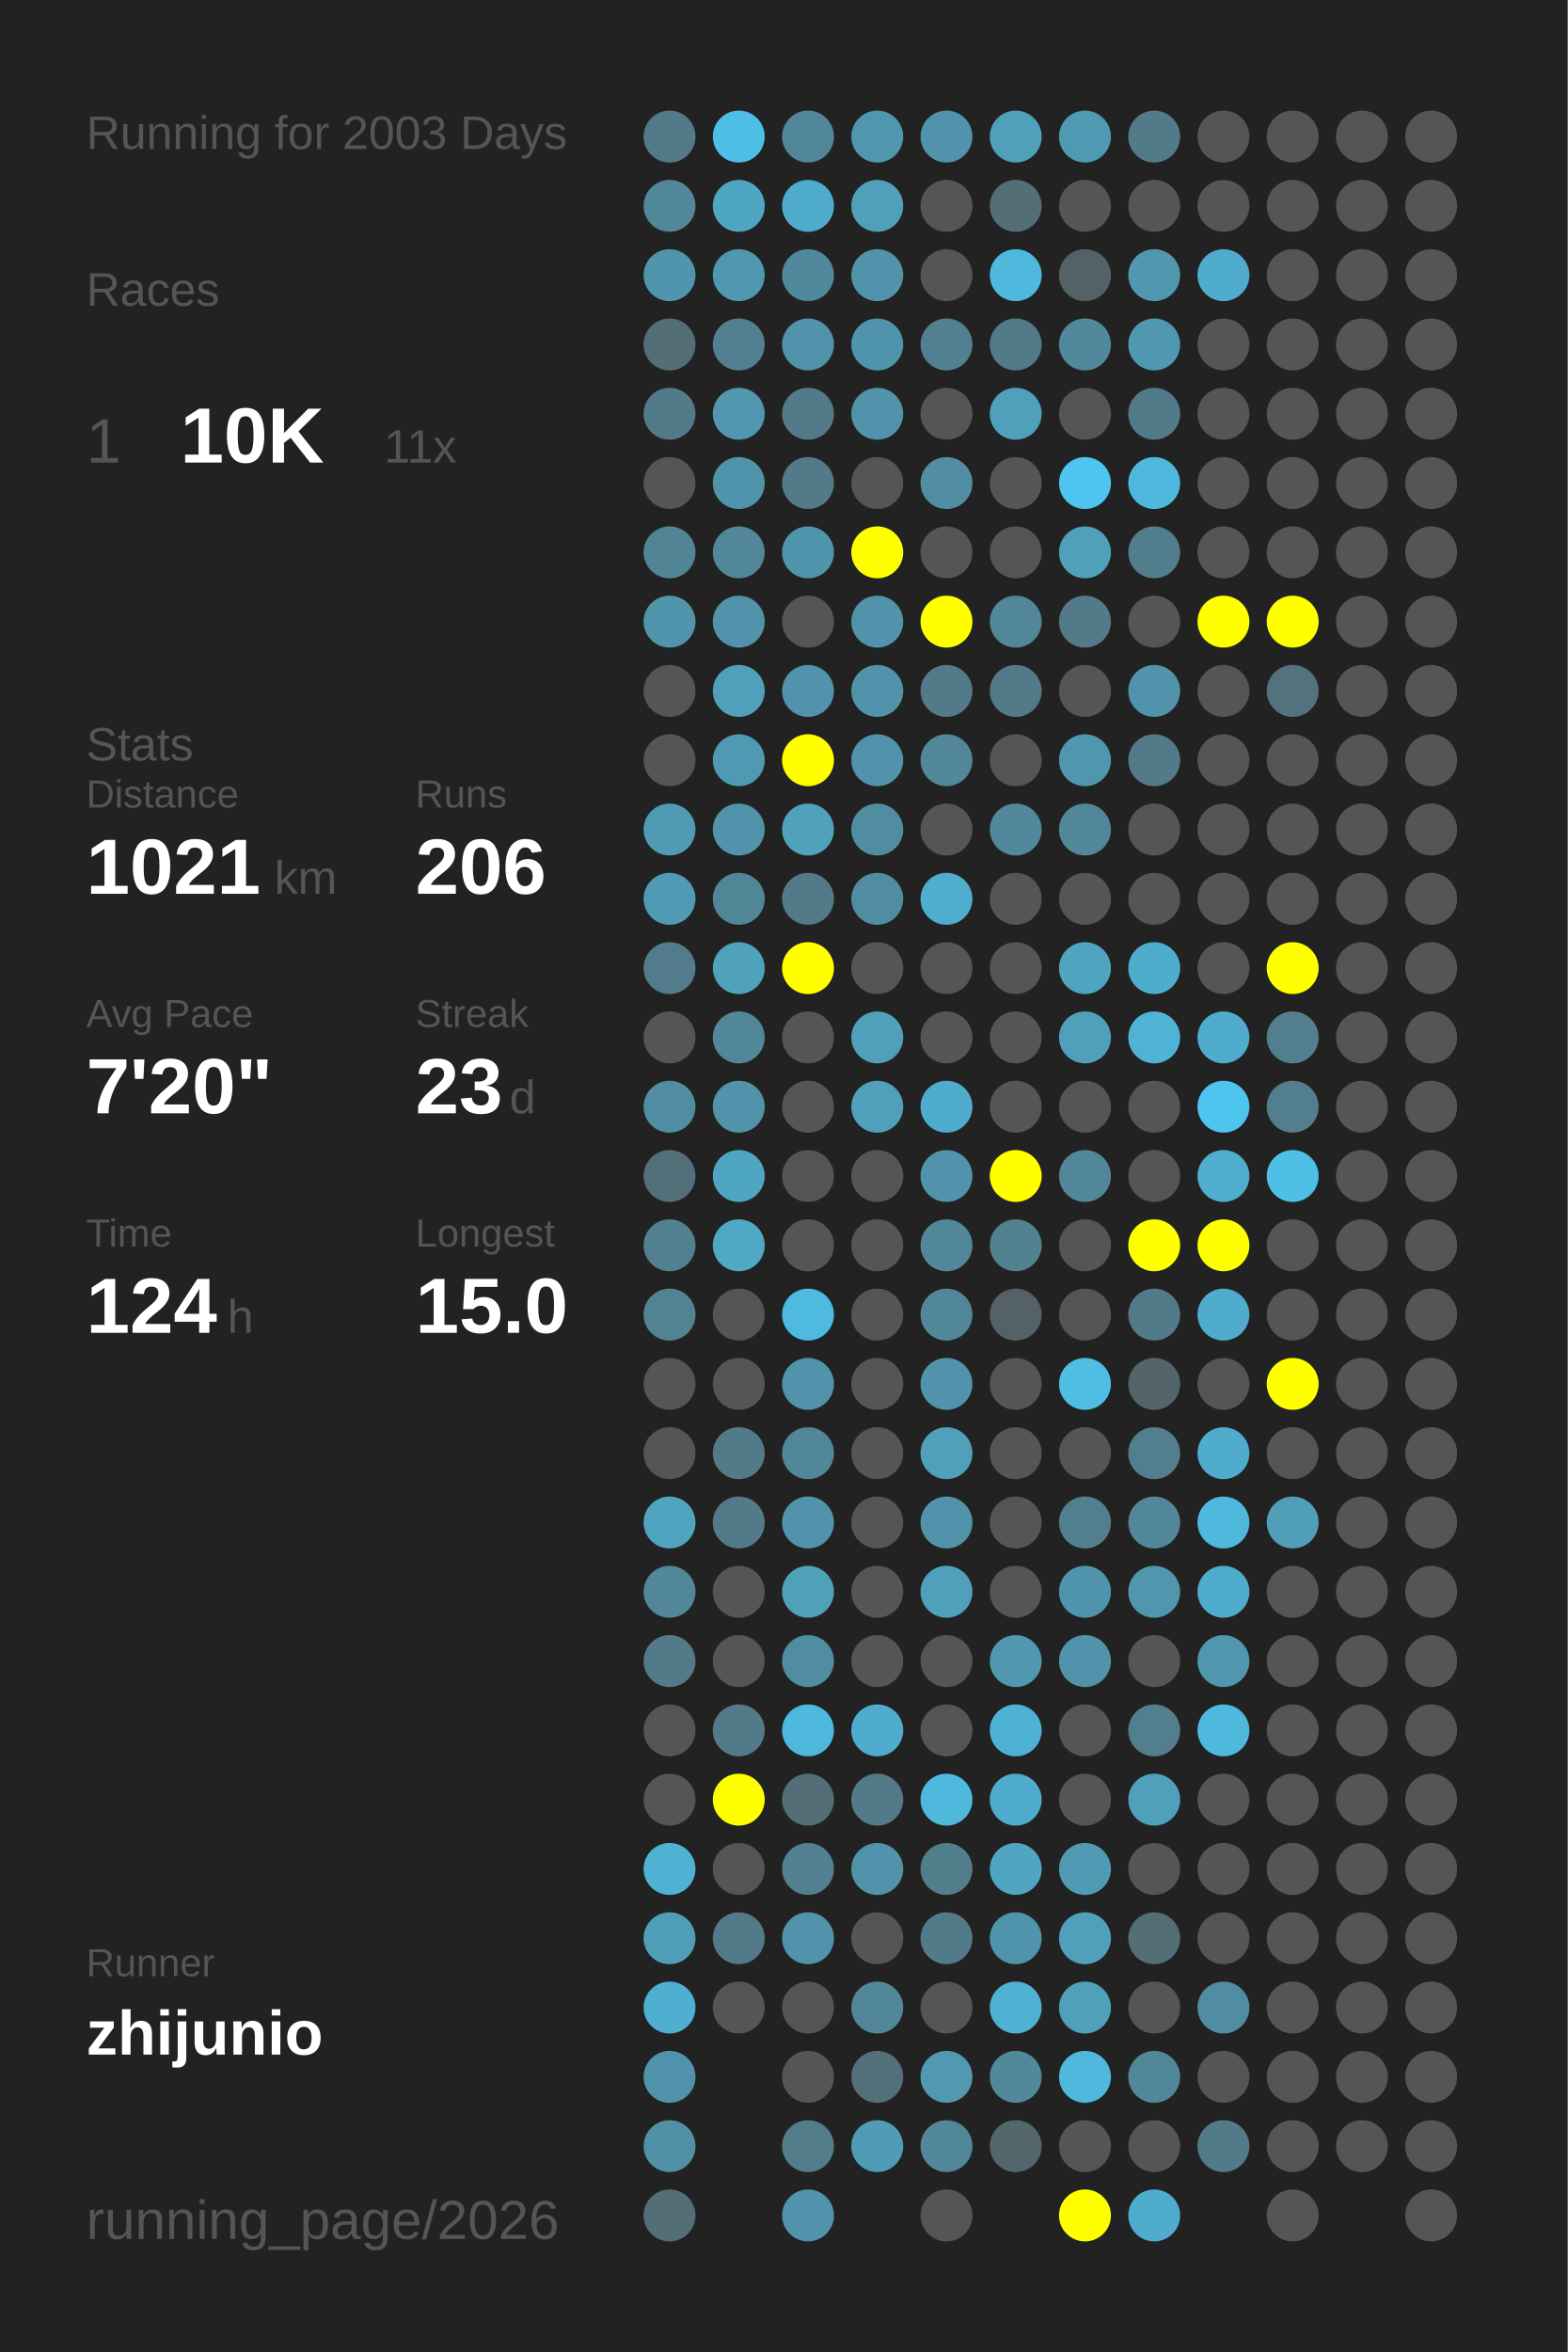
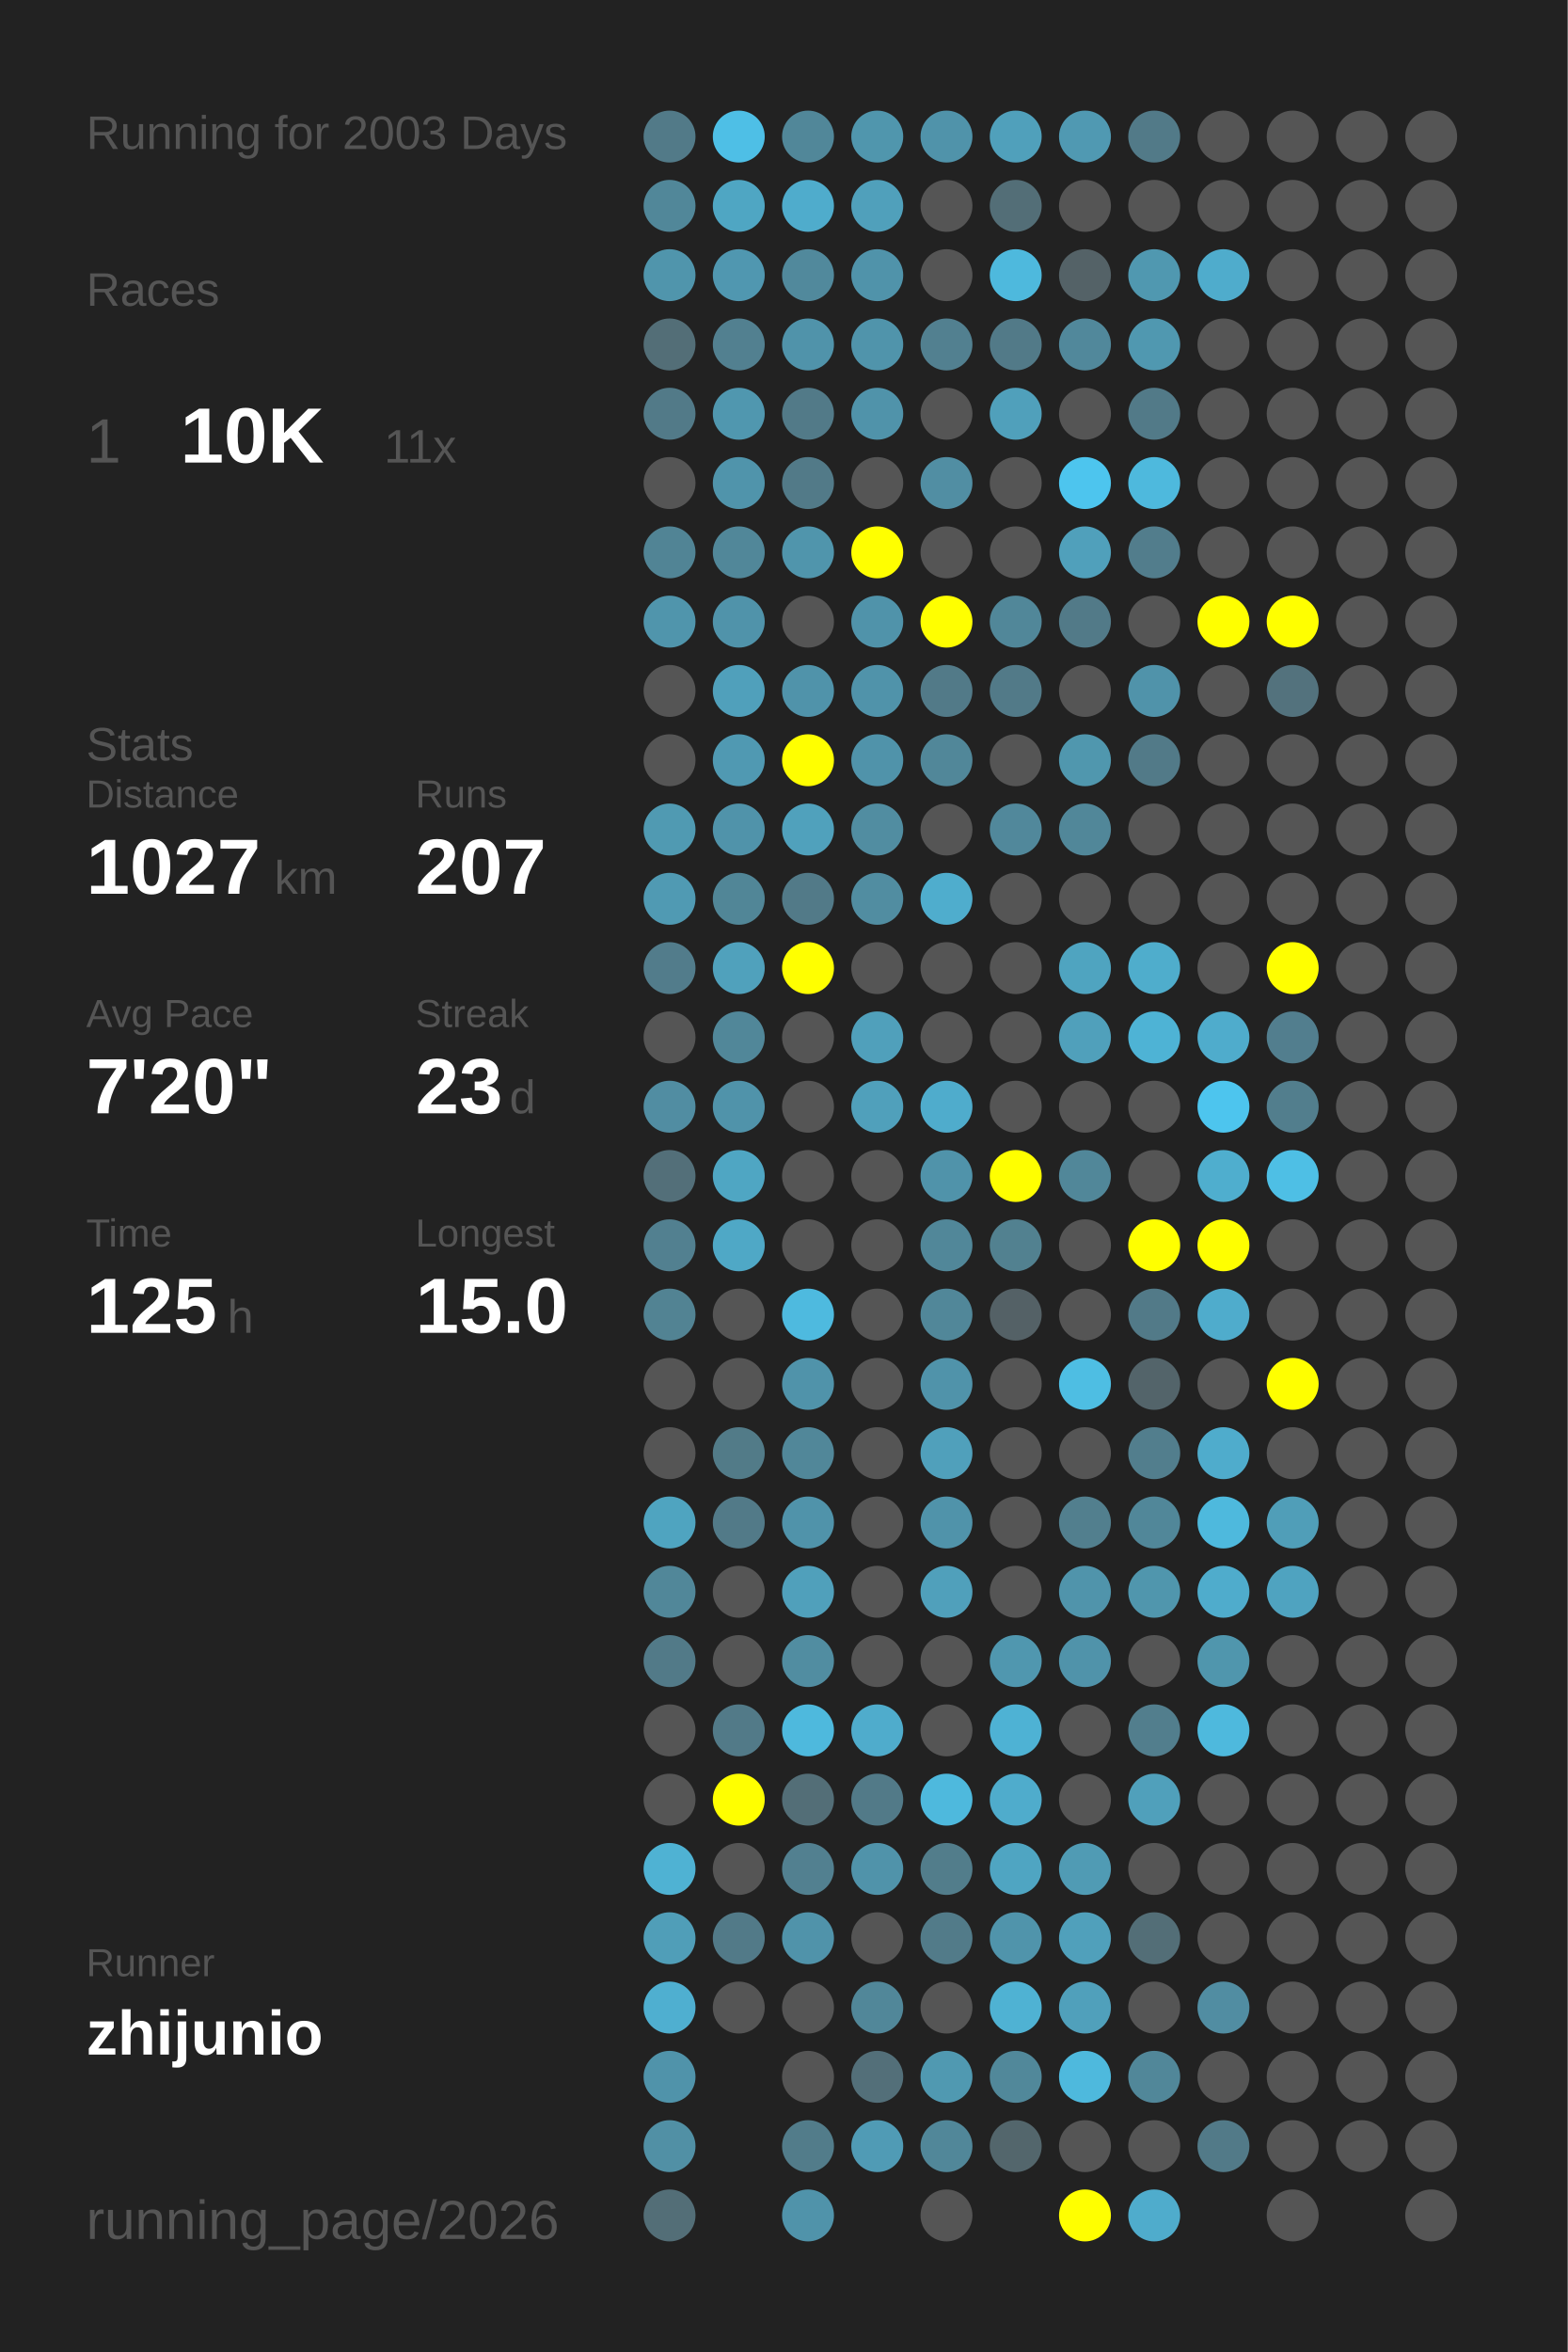
<svg xmlns="http://www.w3.org/2000/svg" baseProfile="full" height="300mm" version="1.1" viewBox="0,0,200,300" width="200mm">
  <defs />
  <rect fill="#222222" height="300" width="200" x="0" y="0" />
  <text fill="#555555" style="font-size:6px; font-family:Arial;" x="11" y="19">Running for 2003 Days</text>
  <text fill="#555555" style="font-size:6px; font-family:Arial;" x="11" y="39">Races</text>
  <text fill="#555555" style="font-size:8px; font-family:Arial;" x="11" y="59">1</text>
  <text fill="#FFFFFF" style="font-size:10px; font-family:Arial; font-weight:bold;" x="23" y="59">10K</text>
  <text fill="#555555" style="font-size:6px; font-family:Arial;" x="49" y="59">11x</text>
  <text fill="#555555" style="font-size:6px; font-family:Arial;" x="11" y="97">Stats</text>
  <text fill="#555555" style="font-size:5px; font-family:Arial;" x="11" y="103">Distance</text>
-   <text fill="#FFFFFF" style="font-size:10px; font-family:Arial; font-weight:bold;" x="11" y="114">1021</text>
+   <text fill="#FFFFFF" style="font-size:10px; font-family:Arial; font-weight:bold;" x="11" y="114">1027</text>
  <text fill="#555555" style="font-size:6px; font-family:Arial;" x="35" y="114">km</text>
  <text fill="#555555" style="font-size:5px; font-family:Arial;" x="53" y="103">Runs</text>
-   <text fill="#FFFFFF" style="font-size:10px; font-family:Arial; font-weight:bold;" x="53" y="114">206</text>
+   <text fill="#FFFFFF" style="font-size:10px; font-family:Arial; font-weight:bold;" x="53" y="114">207</text>
  <text fill="#555555" style="font-size:5px; font-family:Arial;" x="11" y="131">Avg Pace</text>
  <text fill="#FFFFFF" style="font-size:10px; font-family:Arial; font-weight:bold;" x="11" y="142">7'20"</text>
  <text fill="#555555" style="font-size:5px; font-family:Arial;" x="53" y="131">Streak</text>
  <text fill="#FFFFFF" style="font-size:10px; font-family:Arial; font-weight:bold;" x="53" y="142">23</text>
  <text fill="#555555" style="font-size:6px; font-family:Arial;" x="65" y="142">d</text>
  <text fill="#555555" style="font-size:5px; font-family:Arial;" x="11" y="159">Time</text>
-   <text fill="#FFFFFF" style="font-size:10px; font-family:Arial; font-weight:bold;" x="11" y="170">124</text>
+   <text fill="#FFFFFF" style="font-size:10px; font-family:Arial; font-weight:bold;" x="11" y="170">125</text>
  <text fill="#555555" style="font-size:6px; font-family:Arial;" x="29" y="170">h</text>
  <text fill="#555555" style="font-size:5px; font-family:Arial;" x="53" y="159">Longest</text>
  <text fill="#FFFFFF" style="font-size:10px; font-family:Arial; font-weight:bold;" x="53" y="170">15.0</text>
  <text fill="#555555" style="font-size:5px; font-family:Arial;" x="11" y="252.065">Runner</text>
  <text fill="#FFFFFF" style="font-size:8px; font-family:Arial; font-weight:bold;" x="11" y="262.065">zhijunio</text>
  <text fill="#555555" style="font-size:7px; font-family:Arial;" x="11" y="285.581">running_page/2026</text>
  <circle cx="85.417" cy="17.419" fill="#527a88" r="3.312" />
  <circle cx="85.417" cy="26.258" fill="#518799" r="3.312" />
  <circle cx="85.417" cy="35.097" fill="#5095ac" r="3.312" />
  <circle cx="85.417" cy="43.935" fill="#536e77" r="3.312" />
  <circle cx="85.417" cy="52.774" fill="#527a88" r="3.312" />
  <circle cx="85.417" cy="61.613" fill="#555555" r="3.312" />
  <circle cx="85.417" cy="70.452" fill="#518495" r="3.312" />
  <circle cx="85.417" cy="79.29" fill="#5095ac" r="3.312" />
  <circle cx="85.417" cy="88.129" fill="#555555" r="3.312" />
  <circle cx="85.417" cy="96.968" fill="#555555" r="3.312" />
  <circle cx="85.417" cy="105.806" fill="#509ab2" r="3.312" />
  <circle cx="85.417" cy="114.645" fill="#509ab3" r="3.312" />
  <circle cx="85.417" cy="123.484" fill="#527c8b" r="3.312" />
  <circle cx="85.417" cy="132.323" fill="#555555" r="3.312" />
  <circle cx="85.417" cy="141.161" fill="#518da2" r="3.312" />
  <circle cx="85.417" cy="150" fill="#536f79" r="3.312" />
  <circle cx="85.417" cy="158.839" fill="#528090" r="3.312" />
  <circle cx="85.417" cy="167.677" fill="#528393" r="3.312" />
  <circle cx="85.417" cy="176.516" fill="#555555" r="3.312" />
  <circle cx="85.417" cy="185.355" fill="#555555" r="3.312" />
  <circle cx="85.417" cy="194.194" fill="#4fa4c0" r="3.312" />
  <circle cx="85.417" cy="203.032" fill="#518799" r="3.312" />
  <circle cx="85.417" cy="211.871" fill="#527a88" r="3.312" />
  <circle cx="85.417" cy="220.71" fill="#555555" r="3.312" />
  <circle cx="85.417" cy="229.548" fill="#555555" r="3.312" />
  <circle cx="85.417" cy="238.387" fill="#4fb2d3" r="3.312" />
  <circle cx="85.417" cy="247.226" fill="#509eb8" r="3.312" />
  <circle cx="85.417" cy="256.065" fill="#4fafd0" r="3.312" />
  <circle cx="85.417" cy="264.903" fill="#5093aa" r="3.312" />
  <circle cx="85.417" cy="273.742" fill="#5190a5" r="3.312" />
  <circle cx="85.417" cy="282.581" fill="#536e77" r="3.312" />
  <circle cx="94.25" cy="17.419" fill="#4ebfe6" r="3.312" />
  <circle cx="94.25" cy="26.258" fill="#4fa6c3" r="3.312" />
  <circle cx="94.25" cy="35.097" fill="#5097b0" r="3.312" />
  <circle cx="94.25" cy="43.935" fill="#528090" r="3.312" />
  <circle cx="94.25" cy="52.774" fill="#5097af" r="3.312" />
  <circle cx="94.25" cy="61.613" fill="#5094ab" r="3.312" />
  <circle cx="94.25" cy="70.452" fill="#518799" r="3.312" />
  <circle cx="94.25" cy="79.29" fill="#5093aa" r="3.312" />
  <circle cx="94.25" cy="88.129" fill="#50a0bb" r="3.312" />
  <circle cx="94.25" cy="96.968" fill="#5099b2" r="3.312" />
  <circle cx="94.25" cy="105.806" fill="#5093aa" r="3.312" />
  <circle cx="94.25" cy="114.645" fill="#518697" r="3.312" />
  <circle cx="94.25" cy="123.484" fill="#50a1bc" r="3.312" />
  <circle cx="94.25" cy="132.323" fill="#518799" r="3.312" />
  <circle cx="94.25" cy="141.161" fill="#5093aa" r="3.312" />
  <circle cx="94.25" cy="150" fill="#4fa6c3" r="3.312" />
  <circle cx="94.25" cy="158.839" fill="#4fa8c6" r="3.312" />
  <circle cx="94.25" cy="167.677" fill="#555555" r="3.312" />
  <circle cx="94.25" cy="176.516" fill="#555555" r="3.312" />
  <circle cx="94.25" cy="185.355" fill="#527b88" r="3.312" />
  <circle cx="94.25" cy="194.194" fill="#527a88" r="3.312" />
  <circle cx="94.25" cy="203.032" fill="#555555" r="3.312" />
  <circle cx="94.25" cy="211.871" fill="#555555" r="3.312" />
  <circle cx="94.25" cy="220.71" fill="#527a88" r="3.312" />
  <circle cx="94.25" cy="229.548" fill="#FFFF00" r="3.312" />
  <circle cx="94.25" cy="238.387" fill="#555555" r="3.312" />
  <circle cx="94.25" cy="247.226" fill="#527a88" r="3.312" />
  <circle cx="94.25" cy="256.065" fill="#555555" r="3.312" />
  <circle cx="103.083" cy="17.419" fill="#518799" r="3.312" />
  <circle cx="103.083" cy="26.258" fill="#4faccc" r="3.312" />
  <circle cx="103.083" cy="35.097" fill="#51899c" r="3.312" />
  <circle cx="103.083" cy="43.935" fill="#5093aa" r="3.312" />
  <circle cx="103.083" cy="52.774" fill="#527a88" r="3.312" />
  <circle cx="103.083" cy="61.613" fill="#527a88" r="3.312" />
  <circle cx="103.083" cy="70.452" fill="#5095ac" r="3.312" />
  <circle cx="103.083" cy="79.29" fill="#555555" r="3.312" />
  <circle cx="103.083" cy="88.129" fill="#5093aa" r="3.312" />
  <circle cx="103.083" cy="96.968" fill="#FFFF00" r="3.312" />
  <circle cx="103.083" cy="105.806" fill="#50a1bc" r="3.312" />
  <circle cx="103.083" cy="114.645" fill="#527a88" r="3.312" />
  <circle cx="103.083" cy="123.484" fill="#FFFF00" r="3.312" />
  <circle cx="103.083" cy="132.323" fill="#555555" r="3.312" />
  <circle cx="103.083" cy="141.161" fill="#555555" r="3.312" />
  <circle cx="103.083" cy="150" fill="#555555" r="3.312" />
  <circle cx="103.083" cy="158.839" fill="#555555" r="3.312" />
  <circle cx="103.083" cy="167.677" fill="#4ebadf" r="3.312" />
  <circle cx="103.083" cy="176.516" fill="#5093aa" r="3.312" />
  <circle cx="103.083" cy="185.355" fill="#518799" r="3.312" />
  <circle cx="103.083" cy="194.194" fill="#5093aa" r="3.312" />
  <circle cx="103.083" cy="203.032" fill="#50a0bb" r="3.312" />
  <circle cx="103.083" cy="211.871" fill="#518da1" r="3.312" />
  <circle cx="103.083" cy="220.71" fill="#4eb9dd" r="3.312" />
  <circle cx="103.083" cy="229.548" fill="#536e77" r="3.312" />
  <circle cx="103.083" cy="238.387" fill="#528090" r="3.312" />
  <circle cx="103.083" cy="247.226" fill="#5093aa" r="3.312" />
  <circle cx="103.083" cy="256.065" fill="#555555" r="3.312" />
  <circle cx="103.083" cy="264.903" fill="#555555" r="3.312" />
  <circle cx="103.083" cy="273.742" fill="#527c8a" r="3.312" />
  <circle cx="103.083" cy="282.581" fill="#5093aa" r="3.312" />
  <circle cx="111.917" cy="17.419" fill="#5096ad" r="3.312" />
  <circle cx="111.917" cy="26.258" fill="#50a0bb" r="3.312" />
  <circle cx="111.917" cy="35.097" fill="#5093aa" r="3.312" />
  <circle cx="111.917" cy="43.935" fill="#5094ab" r="3.312" />
  <circle cx="111.917" cy="52.774" fill="#5093aa" r="3.312" />
  <circle cx="111.917" cy="61.613" fill="#555555" r="3.312" />
  <circle cx="111.917" cy="70.452" fill="#FFFF00" r="3.312" />
  <circle cx="111.917" cy="79.29" fill="#5093aa" r="3.312" />
  <circle cx="111.917" cy="88.129" fill="#5093aa" r="3.312" />
  <circle cx="111.917" cy="96.968" fill="#5093aa" r="3.312" />
  <circle cx="111.917" cy="105.806" fill="#518da1" r="3.312" />
  <circle cx="111.917" cy="114.645" fill="#518da1" r="3.312" />
  <circle cx="111.917" cy="123.484" fill="#555555" r="3.312" />
  <circle cx="111.917" cy="132.323" fill="#50a0bb" r="3.312" />
  <circle cx="111.917" cy="141.161" fill="#50a0bb" r="3.312" />
  <circle cx="111.917" cy="150" fill="#555555" r="3.312" />
  <circle cx="111.917" cy="158.839" fill="#555555" r="3.312" />
  <circle cx="111.917" cy="167.677" fill="#555555" r="3.312" />
  <circle cx="111.917" cy="176.516" fill="#555555" r="3.312" />
  <circle cx="111.917" cy="185.355" fill="#555555" r="3.312" />
  <circle cx="111.917" cy="194.194" fill="#555555" r="3.312" />
  <circle cx="111.917" cy="203.032" fill="#555555" r="3.312" />
  <circle cx="111.917" cy="211.871" fill="#555555" r="3.312" />
  <circle cx="111.917" cy="220.71" fill="#4faccc" r="3.312" />
  <circle cx="111.917" cy="229.548" fill="#527a88" r="3.312" />
  <circle cx="111.917" cy="238.387" fill="#5093aa" r="3.312" />
  <circle cx="111.917" cy="247.226" fill="#555555" r="3.312" />
  <circle cx="111.917" cy="256.065" fill="#518799" r="3.312" />
  <circle cx="111.917" cy="264.903" fill="#536f79" r="3.312" />
  <circle cx="111.917" cy="273.742" fill="#509bb5" r="3.312" />
  <circle cx="120.75" cy="17.419" fill="#5093aa" r="3.312" />
  <circle cx="120.75" cy="26.258" fill="#555555" r="3.312" />
  <circle cx="120.75" cy="35.097" fill="#555555" r="3.312" />
  <circle cx="120.75" cy="43.935" fill="#528090" r="3.312" />
  <circle cx="120.75" cy="52.774" fill="#555555" r="3.312" />
  <circle cx="120.75" cy="61.613" fill="#518ea3" r="3.312" />
  <circle cx="120.75" cy="70.452" fill="#555555" r="3.312" />
  <circle cx="120.75" cy="79.29" fill="#FFFF00" r="3.312" />
  <circle cx="120.75" cy="88.129" fill="#527a88" r="3.312" />
  <circle cx="120.75" cy="96.968" fill="#518799" r="3.312" />
  <circle cx="120.75" cy="105.806" fill="#555555" r="3.312" />
  <circle cx="120.75" cy="114.645" fill="#4fadcd" r="3.312" />
  <circle cx="120.75" cy="123.484" fill="#555555" r="3.312" />
  <circle cx="120.75" cy="132.323" fill="#555555" r="3.312" />
  <circle cx="120.75" cy="141.161" fill="#4faccc" r="3.312" />
  <circle cx="120.75" cy="150" fill="#5093aa" r="3.312" />
  <circle cx="120.75" cy="158.839" fill="#518799" r="3.312" />
  <circle cx="120.75" cy="167.677" fill="#518799" r="3.312" />
  <circle cx="120.75" cy="176.516" fill="#5093aa" r="3.312" />
  <circle cx="120.75" cy="185.355" fill="#50a0bb" r="3.312" />
  <circle cx="120.75" cy="194.194" fill="#5093aa" r="3.312" />
  <circle cx="120.75" cy="203.032" fill="#50a0bb" r="3.312" />
  <circle cx="120.75" cy="211.871" fill="#555555" r="3.312" />
  <circle cx="120.75" cy="220.71" fill="#555555" r="3.312" />
  <circle cx="120.75" cy="229.548" fill="#4eb9dd" r="3.312" />
  <circle cx="120.75" cy="238.387" fill="#527d8b" r="3.312" />
  <circle cx="120.75" cy="247.226" fill="#527b89" r="3.312" />
  <circle cx="120.75" cy="256.065" fill="#555555" r="3.312" />
  <circle cx="120.75" cy="264.903" fill="#5099b1" r="3.312" />
  <circle cx="120.75" cy="273.742" fill="#518799" r="3.312" />
  <circle cx="120.75" cy="282.581" fill="#555555" r="3.312" />
  <circle cx="129.583" cy="17.419" fill="#50a0bb" r="3.312" />
  <circle cx="129.583" cy="26.258" fill="#536e77" r="3.312" />
  <circle cx="129.583" cy="35.097" fill="#4eb9dd" r="3.312" />
  <circle cx="129.583" cy="43.935" fill="#527a88" r="3.312" />
  <circle cx="129.583" cy="52.774" fill="#50a0bb" r="3.312" />
  <circle cx="129.583" cy="61.613" fill="#555555" r="3.312" />
  <circle cx="129.583" cy="70.452" fill="#555555" r="3.312" />
  <circle cx="129.583" cy="79.29" fill="#518799" r="3.312" />
  <circle cx="129.583" cy="88.129" fill="#527a88" r="3.312" />
  <circle cx="129.583" cy="96.968" fill="#555555" r="3.312" />
  <circle cx="129.583" cy="105.806" fill="#51889b" r="3.312" />
  <circle cx="129.583" cy="114.645" fill="#555555" r="3.312" />
  <circle cx="129.583" cy="123.484" fill="#555555" r="3.312" />
  <circle cx="129.583" cy="132.323" fill="#555555" r="3.312" />
  <circle cx="129.583" cy="141.161" fill="#555555" r="3.312" />
  <circle cx="129.583" cy="150" fill="#FFFF00" r="3.312" />
  <circle cx="129.583" cy="158.839" fill="#528190" r="3.312" />
  <circle cx="129.583" cy="167.677" fill="#546166" r="3.312" />
  <circle cx="129.583" cy="176.516" fill="#555555" r="3.312" />
  <circle cx="129.583" cy="185.355" fill="#555555" r="3.312" />
  <circle cx="129.583" cy="194.194" fill="#555555" r="3.312" />
  <circle cx="129.583" cy="203.032" fill="#555555" r="3.312" />
  <circle cx="129.583" cy="211.871" fill="#5097af" r="3.312" />
  <circle cx="129.583" cy="220.71" fill="#4eb2d4" r="3.312" />
  <circle cx="129.583" cy="229.548" fill="#4faccc" r="3.312" />
  <circle cx="129.583" cy="238.387" fill="#4fa5c2" r="3.312" />
  <circle cx="129.583" cy="247.226" fill="#5094ab" r="3.312" />
  <circle cx="129.583" cy="256.065" fill="#4fb2d3" r="3.312" />
  <circle cx="129.583" cy="264.903" fill="#51889a" r="3.312" />
  <circle cx="129.583" cy="273.742" fill="#53666c" r="3.312" />
  <circle cx="138.417" cy="17.419" fill="#5099b2" r="3.312" />
  <circle cx="138.417" cy="26.258" fill="#555555" r="3.312" />
  <circle cx="138.417" cy="35.097" fill="#546267" r="3.312" />
  <circle cx="138.417" cy="43.935" fill="#51889b" r="3.312" />
  <circle cx="138.417" cy="52.774" fill="#555555" r="3.312" />
  <circle cx="138.417" cy="61.613" fill="#4dc5ee" r="3.312" />
  <circle cx="138.417" cy="70.452" fill="#50a0bb" r="3.312" />
  <circle cx="138.417" cy="79.29" fill="#527a88" r="3.312" />
  <circle cx="138.417" cy="88.129" fill="#555555" r="3.312" />
  <circle cx="138.417" cy="96.968" fill="#5097ae" r="3.312" />
  <circle cx="138.417" cy="105.806" fill="#518799" r="3.312" />
  <circle cx="138.417" cy="114.645" fill="#555555" r="3.312" />
  <circle cx="138.417" cy="123.484" fill="#4fa4c0" r="3.312" />
  <circle cx="138.417" cy="132.323" fill="#50a0bb" r="3.312" />
  <circle cx="138.417" cy="141.161" fill="#555555" r="3.312" />
  <circle cx="138.417" cy="150" fill="#518799" r="3.312" />
  <circle cx="138.417" cy="158.839" fill="#555555" r="3.312" />
  <circle cx="138.417" cy="167.677" fill="#555555" r="3.312" />
  <circle cx="138.417" cy="176.516" fill="#4ebee3" r="3.312" />
  <circle cx="138.417" cy="185.355" fill="#555555" r="3.312" />
  <circle cx="138.417" cy="194.194" fill="#527f8e" r="3.312" />
  <circle cx="138.417" cy="203.032" fill="#5094ab" r="3.312" />
  <circle cx="138.417" cy="211.871" fill="#5093aa" r="3.312" />
  <circle cx="138.417" cy="220.71" fill="#555555" r="3.312" />
  <circle cx="138.417" cy="229.548" fill="#555555" r="3.312" />
  <circle cx="138.417" cy="238.387" fill="#509bb4" r="3.312" />
  <circle cx="138.417" cy="247.226" fill="#50a0bb" r="3.312" />
  <circle cx="138.417" cy="256.065" fill="#50a0bb" r="3.312" />
  <circle cx="138.417" cy="264.903" fill="#4eb9dd" r="3.312" />
  <circle cx="138.417" cy="273.742" fill="#555555" r="3.312" />
  <circle cx="138.417" cy="282.581" fill="#FFFF00" r="3.312" />
  <circle cx="147.25" cy="17.419" fill="#527a88" r="3.312" />
  <circle cx="147.25" cy="26.258" fill="#555555" r="3.312" />
  <circle cx="147.25" cy="35.097" fill="#5098b0" r="3.312" />
  <circle cx="147.25" cy="43.935" fill="#5098b0" r="3.312" />
  <circle cx="147.25" cy="52.774" fill="#527a88" r="3.312" />
  <circle cx="147.25" cy="61.613" fill="#4eb9dd" r="3.312" />
  <circle cx="147.25" cy="70.452" fill="#527d8c" r="3.312" />
  <circle cx="147.25" cy="79.29" fill="#555555" r="3.312" />
  <circle cx="147.25" cy="88.129" fill="#5093aa" r="3.312" />
  <circle cx="147.25" cy="96.968" fill="#527a88" r="3.312" />
  <circle cx="147.25" cy="105.806" fill="#555555" r="3.312" />
  <circle cx="147.25" cy="114.645" fill="#555555" r="3.312" />
  <circle cx="147.25" cy="123.484" fill="#4fadcc" r="3.312" />
  <circle cx="147.25" cy="132.323" fill="#4eb3d5" r="3.312" />
  <circle cx="147.25" cy="141.161" fill="#555555" r="3.312" />
  <circle cx="147.25" cy="150" fill="#555555" r="3.312" />
  <circle cx="147.25" cy="158.839" fill="#FFFF00" r="3.312" />
  <circle cx="147.25" cy="167.677" fill="#527a88" r="3.312" />
  <circle cx="147.25" cy="176.516" fill="#53646a" r="3.312" />
  <circle cx="147.25" cy="185.355" fill="#527e8d" r="3.312" />
  <circle cx="147.25" cy="194.194" fill="#518799" r="3.312" />
  <circle cx="147.25" cy="203.032" fill="#5096ad" r="3.312" />
  <circle cx="147.25" cy="211.871" fill="#555555" r="3.312" />
  <circle cx="147.25" cy="220.71" fill="#527e8d" r="3.312" />
  <circle cx="147.25" cy="229.548" fill="#50a0bb" r="3.312" />
  <circle cx="147.25" cy="238.387" fill="#555555" r="3.312" />
  <circle cx="147.25" cy="247.226" fill="#536e77" r="3.312" />
  <circle cx="147.25" cy="256.065" fill="#555555" r="3.312" />
  <circle cx="147.25" cy="264.903" fill="#518799" r="3.312" />
  <circle cx="147.25" cy="273.742" fill="#555555" r="3.312" />
  <circle cx="147.25" cy="282.581" fill="#4faccc" r="3.312" />
  <circle cx="156.083" cy="17.419" fill="#555555" r="3.312" />
  <circle cx="156.083" cy="26.258" fill="#555555" r="3.312" />
  <circle cx="156.083" cy="35.097" fill="#4faccc" r="3.312" />
  <circle cx="156.083" cy="43.935" fill="#555555" r="3.312" />
  <circle cx="156.083" cy="52.774" fill="#555555" r="3.312" />
  <circle cx="156.083" cy="61.613" fill="#555555" r="3.312" />
  <circle cx="156.083" cy="70.452" fill="#555555" r="3.312" />
  <circle cx="156.083" cy="79.29" fill="#FFFF00" r="3.312" />
  <circle cx="156.083" cy="88.129" fill="#555555" r="3.312" />
  <circle cx="156.083" cy="96.968" fill="#555555" r="3.312" />
  <circle cx="156.083" cy="105.806" fill="#555555" r="3.312" />
  <circle cx="156.083" cy="114.645" fill="#555555" r="3.312" />
  <circle cx="156.083" cy="123.484" fill="#555555" r="3.312" />
  <circle cx="156.083" cy="132.323" fill="#4faccc" r="3.312" />
  <circle cx="156.083" cy="141.161" fill="#4dc5ee" r="3.312" />
  <circle cx="156.083" cy="150" fill="#4faece" r="3.312" />
  <circle cx="156.083" cy="158.839" fill="#FFFF00" r="3.312" />
  <circle cx="156.083" cy="167.677" fill="#4faccc" r="3.312" />
  <circle cx="156.083" cy="176.516" fill="#555555" r="3.312" />
  <circle cx="156.083" cy="185.355" fill="#4faccc" r="3.312" />
  <circle cx="156.083" cy="194.194" fill="#4eb9dd" r="3.312" />
  <circle cx="156.083" cy="203.032" fill="#4faccc" r="3.312" />
  <circle cx="156.083" cy="211.871" fill="#5096ad" r="3.312" />
  <circle cx="156.083" cy="220.71" fill="#4eb9dd" r="3.312" />
  <circle cx="156.083" cy="229.548" fill="#555555" r="3.312" />
  <circle cx="156.083" cy="238.387" fill="#555555" r="3.312" />
  <circle cx="156.083" cy="247.226" fill="#555555" r="3.312" />
  <circle cx="156.083" cy="256.065" fill="#518da2" r="3.312" />
  <circle cx="156.083" cy="264.903" fill="#555555" r="3.312" />
  <circle cx="156.083" cy="273.742" fill="#527a88" r="3.312" />
  <circle cx="164.917" cy="17.419" fill="#555555" r="3.312" />
  <circle cx="164.917" cy="26.258" fill="#555555" r="3.312" />
  <circle cx="164.917" cy="35.097" fill="#555555" r="3.312" />
  <circle cx="164.917" cy="43.935" fill="#555555" r="3.312" />
  <circle cx="164.917" cy="52.774" fill="#555555" r="3.312" />
  <circle cx="164.917" cy="61.613" fill="#555555" r="3.312" />
  <circle cx="164.917" cy="70.452" fill="#555555" r="3.312" />
  <circle cx="164.917" cy="79.29" fill="#FFFF00" r="3.312" />
  <circle cx="164.917" cy="88.129" fill="#53727d" r="3.312" />
  <circle cx="164.917" cy="96.968" fill="#555555" r="3.312" />
  <circle cx="164.917" cy="105.806" fill="#555555" r="3.312" />
  <circle cx="164.917" cy="114.645" fill="#555555" r="3.312" />
  <circle cx="164.917" cy="123.484" fill="#FFFF00" r="3.312" />
  <circle cx="164.917" cy="132.323" fill="#527e8e" r="3.312" />
  <circle cx="164.917" cy="141.161" fill="#527e8d" r="3.312" />
  <circle cx="164.917" cy="150" fill="#4ebfe5" r="3.312" />
  <circle cx="164.917" cy="158.839" fill="#555555" r="3.312" />
  <circle cx="164.917" cy="167.677" fill="#555555" r="3.312" />
  <circle cx="164.917" cy="176.516" fill="#FFFF00" r="3.312" />
  <circle cx="164.917" cy="185.355" fill="#555555" r="3.312" />
  <circle cx="164.917" cy="194.194" fill="#509eb8" r="3.312" />
-   <circle cx="164.917" cy="203.032" fill="#555555" r="3.312" />
+   <circle cx="164.917" cy="203.032" fill="#4fa3c0" r="3.312" />
  <circle cx="164.917" cy="211.871" fill="#555555" r="3.312" />
  <circle cx="164.917" cy="220.71" fill="#555555" r="3.312" />
  <circle cx="164.917" cy="229.548" fill="#555555" r="3.312" />
  <circle cx="164.917" cy="238.387" fill="#555555" r="3.312" />
  <circle cx="164.917" cy="247.226" fill="#555555" r="3.312" />
  <circle cx="164.917" cy="256.065" fill="#555555" r="3.312" />
  <circle cx="164.917" cy="264.903" fill="#555555" r="3.312" />
  <circle cx="164.917" cy="273.742" fill="#555555" r="3.312" />
  <circle cx="164.917" cy="282.581" fill="#555555" r="3.312" />
  <circle cx="173.75" cy="17.419" fill="#555555" r="3.312" />
  <circle cx="173.75" cy="26.258" fill="#555555" r="3.312" />
  <circle cx="173.75" cy="35.097" fill="#555555" r="3.312" />
  <circle cx="173.75" cy="43.935" fill="#555555" r="3.312" />
  <circle cx="173.75" cy="52.774" fill="#555555" r="3.312" />
  <circle cx="173.75" cy="61.613" fill="#555555" r="3.312" />
  <circle cx="173.75" cy="70.452" fill="#555555" r="3.312" />
  <circle cx="173.75" cy="79.29" fill="#555555" r="3.312" />
  <circle cx="173.75" cy="88.129" fill="#555555" r="3.312" />
  <circle cx="173.75" cy="96.968" fill="#555555" r="3.312" />
  <circle cx="173.75" cy="105.806" fill="#555555" r="3.312" />
  <circle cx="173.75" cy="114.645" fill="#555555" r="3.312" />
  <circle cx="173.75" cy="123.484" fill="#555555" r="3.312" />
  <circle cx="173.75" cy="132.323" fill="#555555" r="3.312" />
  <circle cx="173.75" cy="141.161" fill="#555555" r="3.312" />
  <circle cx="173.75" cy="150" fill="#555555" r="3.312" />
  <circle cx="173.75" cy="158.839" fill="#555555" r="3.312" />
  <circle cx="173.75" cy="167.677" fill="#555555" r="3.312" />
  <circle cx="173.75" cy="176.516" fill="#555555" r="3.312" />
  <circle cx="173.75" cy="185.355" fill="#555555" r="3.312" />
  <circle cx="173.75" cy="194.194" fill="#555555" r="3.312" />
  <circle cx="173.75" cy="203.032" fill="#555555" r="3.312" />
  <circle cx="173.75" cy="211.871" fill="#555555" r="3.312" />
  <circle cx="173.75" cy="220.71" fill="#555555" r="3.312" />
  <circle cx="173.75" cy="229.548" fill="#555555" r="3.312" />
  <circle cx="173.75" cy="238.387" fill="#555555" r="3.312" />
  <circle cx="173.75" cy="247.226" fill="#555555" r="3.312" />
  <circle cx="173.75" cy="256.065" fill="#555555" r="3.312" />
  <circle cx="173.75" cy="264.903" fill="#555555" r="3.312" />
  <circle cx="173.75" cy="273.742" fill="#555555" r="3.312" />
  <circle cx="182.583" cy="17.419" fill="#555555" r="3.312" />
  <circle cx="182.583" cy="26.258" fill="#555555" r="3.312" />
  <circle cx="182.583" cy="35.097" fill="#555555" r="3.312" />
  <circle cx="182.583" cy="43.935" fill="#555555" r="3.312" />
  <circle cx="182.583" cy="52.774" fill="#555555" r="3.312" />
  <circle cx="182.583" cy="61.613" fill="#555555" r="3.312" />
  <circle cx="182.583" cy="70.452" fill="#555555" r="3.312" />
  <circle cx="182.583" cy="79.29" fill="#555555" r="3.312" />
  <circle cx="182.583" cy="88.129" fill="#555555" r="3.312" />
  <circle cx="182.583" cy="96.968" fill="#555555" r="3.312" />
  <circle cx="182.583" cy="105.806" fill="#555555" r="3.312" />
  <circle cx="182.583" cy="114.645" fill="#555555" r="3.312" />
  <circle cx="182.583" cy="123.484" fill="#555555" r="3.312" />
  <circle cx="182.583" cy="132.323" fill="#555555" r="3.312" />
  <circle cx="182.583" cy="141.161" fill="#555555" r="3.312" />
  <circle cx="182.583" cy="150" fill="#555555" r="3.312" />
  <circle cx="182.583" cy="158.839" fill="#555555" r="3.312" />
  <circle cx="182.583" cy="167.677" fill="#555555" r="3.312" />
  <circle cx="182.583" cy="176.516" fill="#555555" r="3.312" />
  <circle cx="182.583" cy="185.355" fill="#555555" r="3.312" />
  <circle cx="182.583" cy="194.194" fill="#555555" r="3.312" />
  <circle cx="182.583" cy="203.032" fill="#555555" r="3.312" />
  <circle cx="182.583" cy="211.871" fill="#555555" r="3.312" />
  <circle cx="182.583" cy="220.71" fill="#555555" r="3.312" />
  <circle cx="182.583" cy="229.548" fill="#555555" r="3.312" />
  <circle cx="182.583" cy="238.387" fill="#555555" r="3.312" />
  <circle cx="182.583" cy="247.226" fill="#555555" r="3.312" />
  <circle cx="182.583" cy="256.065" fill="#555555" r="3.312" />
  <circle cx="182.583" cy="264.903" fill="#555555" r="3.312" />
  <circle cx="182.583" cy="273.742" fill="#555555" r="3.312" />
  <circle cx="182.583" cy="282.581" fill="#555555" r="3.312" />
</svg>
